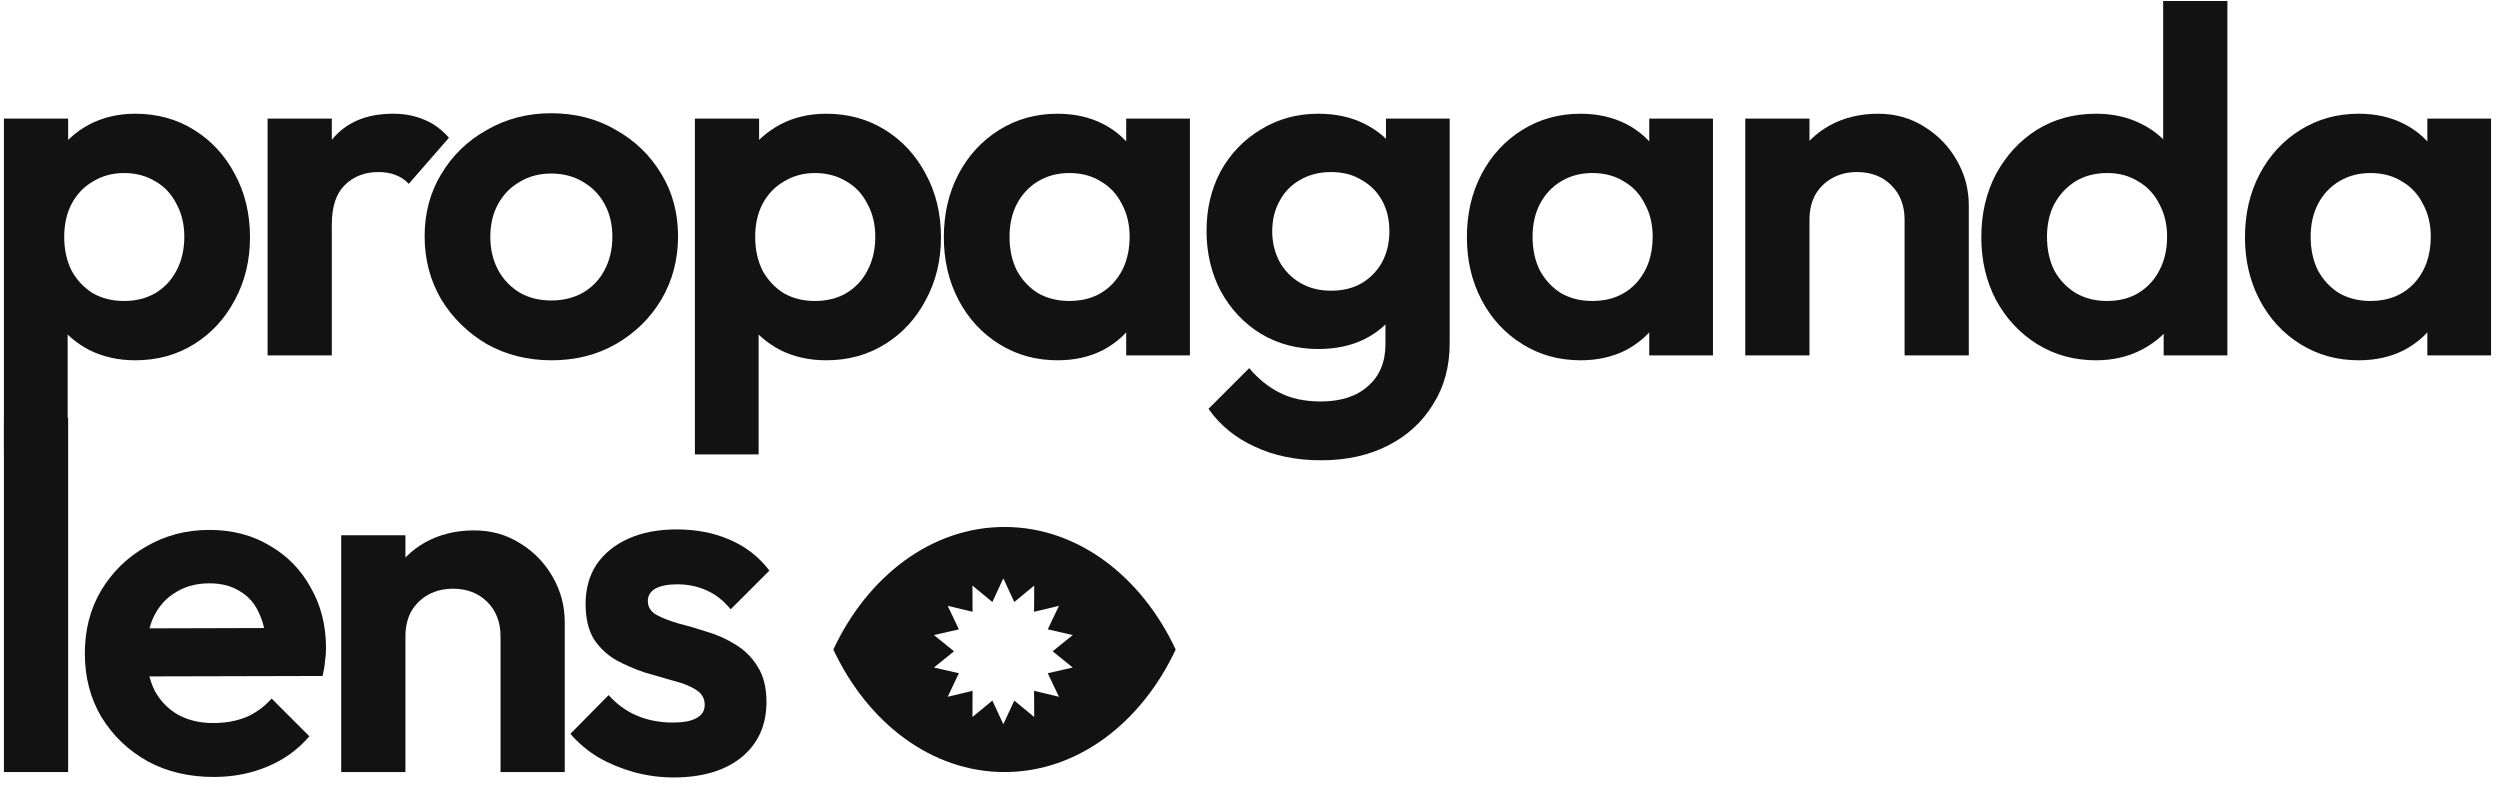
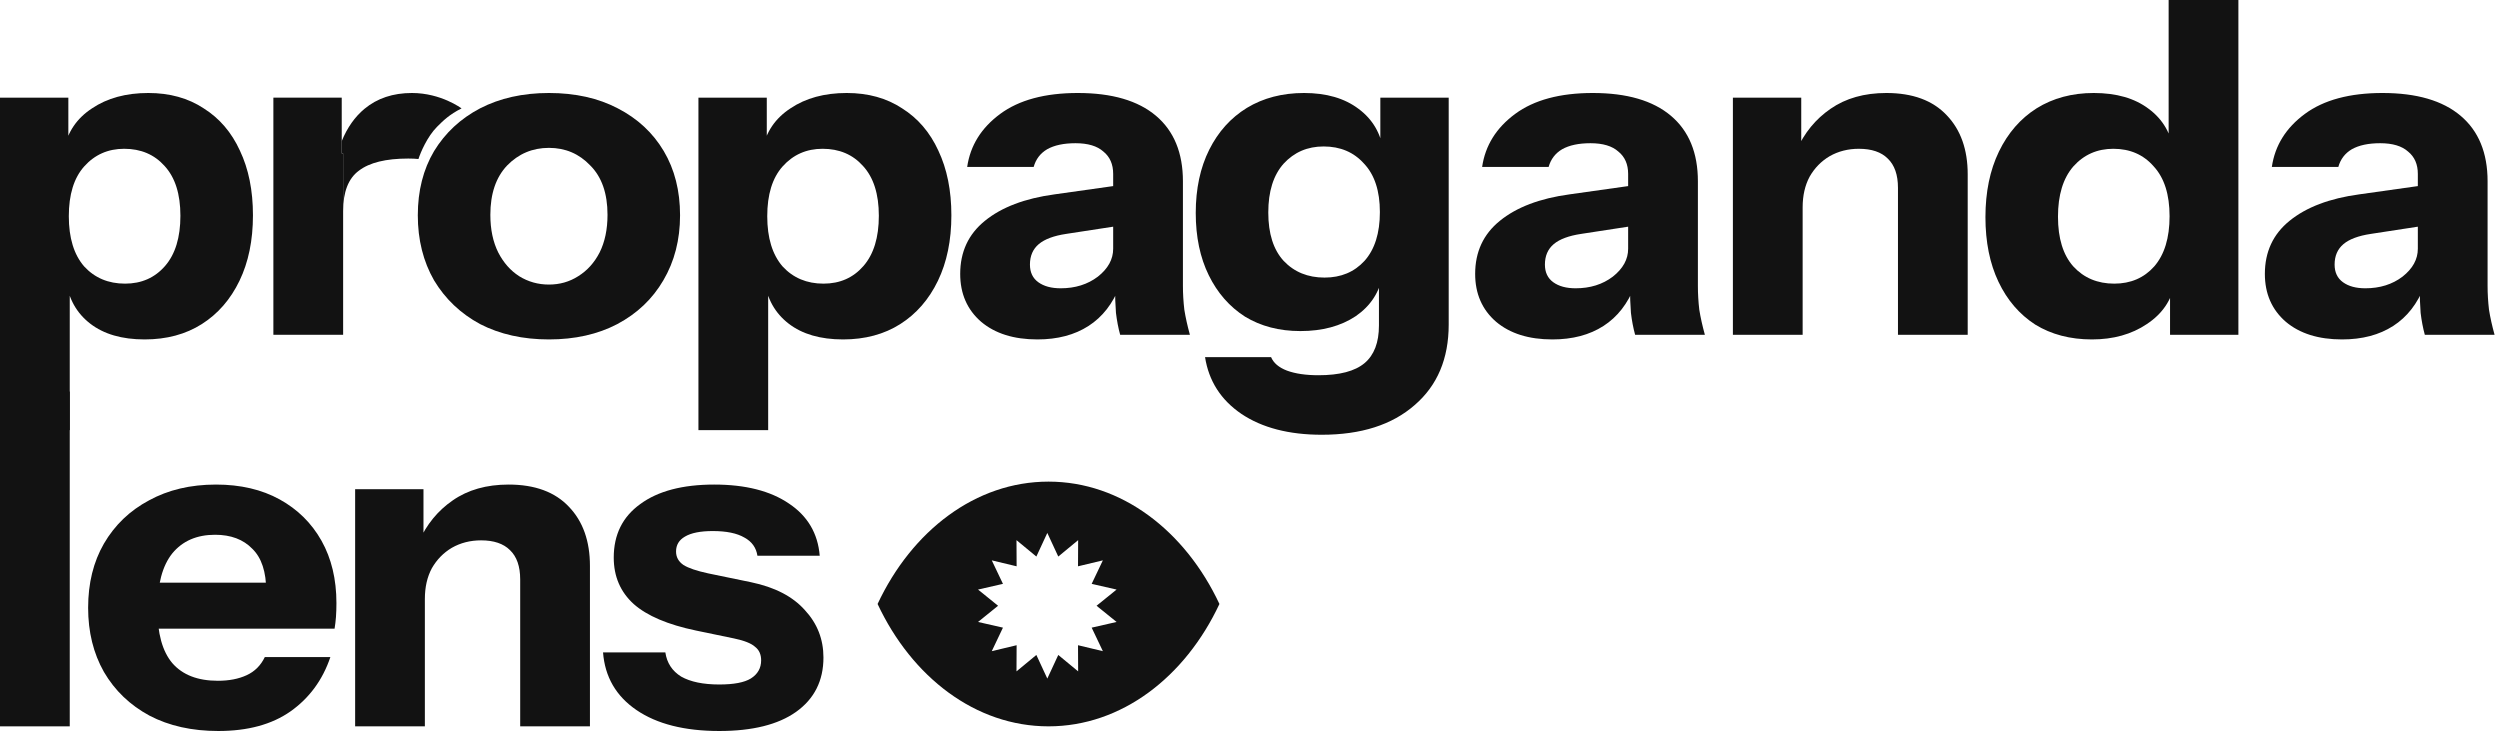
- <svg xmlns="http://www.w3.org/2000/svg" width="204" height="64" viewBox="0 0 204 64" fill="none">
-   <path d="M54.944 63.44C53.851 63.44 52.771 63.293 51.704 63C50.664 62.707 49.704 62.307 48.824 61.8C47.944 61.267 47.184 60.627 46.544 59.88L49.664 56.72C50.331 57.467 51.104 58.027 51.984 58.4C52.864 58.773 53.838 58.96 54.904 58.96C55.758 58.96 56.398 58.84 56.824 58.6C57.278 58.36 57.504 58 57.504 57.52C57.504 56.987 57.264 56.573 56.784 56.28C56.331 55.987 55.731 55.747 54.984 55.56C54.238 55.347 53.451 55.12 52.624 54.88C51.824 54.613 51.051 54.28 50.304 53.88C49.558 53.453 48.944 52.88 48.464 52.16C48.011 51.413 47.784 50.453 47.784 49.28C47.784 48.053 48.078 46.987 48.664 46.08C49.278 45.173 50.144 44.467 51.264 43.96C52.384 43.453 53.704 43.2 55.224 43.2C56.824 43.2 58.264 43.48 59.544 44.04C60.851 44.6 61.931 45.44 62.784 46.56L59.624 49.72C59.038 49 58.371 48.48 57.624 48.16C56.904 47.84 56.118 47.68 55.264 47.68C54.491 47.68 53.891 47.8 53.464 48.04C53.064 48.28 52.864 48.613 52.864 49.04C52.864 49.52 53.091 49.893 53.544 50.16C54.024 50.427 54.638 50.667 55.384 50.88C56.131 51.067 56.904 51.293 57.704 51.56C58.531 51.8 59.304 52.147 60.024 52.6C60.771 53.053 61.371 53.653 61.824 54.4C62.304 55.147 62.544 56.107 62.544 57.28C62.544 59.173 61.864 60.68 60.504 61.8C59.144 62.893 57.291 63.44 54.944 63.44Z" fill="#121212" />
-   <path d="M40.843 63V51.92C40.843 50.773 40.483 49.84 39.763 49.12C39.043 48.4 38.11 48.04 36.963 48.04C36.217 48.04 35.55 48.2 34.963 48.52C34.377 48.84 33.91 49.293 33.563 49.88C33.243 50.467 33.083 51.147 33.083 51.92L31.043 50.88C31.043 49.36 31.363 48.04 32.003 46.92C32.67 45.773 33.577 44.88 34.723 44.24C35.897 43.6 37.217 43.28 38.683 43.28C40.097 43.28 41.363 43.64 42.483 44.36C43.603 45.053 44.483 45.973 45.123 47.12C45.763 48.24 46.083 49.453 46.083 50.76V63H40.843ZM27.843 63V43.68H33.083V63H27.843Z" fill="#121212" />
-   <path d="M17.443 63.4C15.416 63.4 13.616 62.973 12.043 62.12C10.47 61.24 9.216 60.04 8.283 58.52C7.376 57 6.923 55.267 6.923 53.32C6.923 51.4 7.363 49.693 8.243 48.2C9.149 46.68 10.376 45.48 11.923 44.6C13.47 43.693 15.19 43.24 17.083 43.24C18.95 43.24 20.59 43.667 22.003 44.52C23.443 45.347 24.563 46.493 25.363 47.96C26.189 49.4 26.603 51.04 26.603 52.88C26.603 53.227 26.576 53.587 26.523 53.96C26.496 54.307 26.43 54.707 26.323 55.16L10.083 55.2V51.28L23.883 51.24L21.763 52.88C21.709 51.733 21.496 50.773 21.123 50C20.776 49.227 20.256 48.64 19.563 48.24C18.896 47.813 18.07 47.6 17.083 47.6C16.043 47.6 15.136 47.84 14.363 48.32C13.589 48.773 12.989 49.427 12.563 50.28C12.163 51.107 11.963 52.093 11.963 53.24C11.963 54.413 12.176 55.44 12.603 56.32C13.056 57.173 13.696 57.84 14.523 58.32C15.35 58.773 16.309 59 17.403 59C18.39 59 19.283 58.84 20.083 58.52C20.883 58.173 21.576 57.667 22.163 57L25.243 60.08C24.309 61.173 23.163 62 21.803 62.56C20.47 63.12 19.016 63.4 17.443 63.4Z" fill="#121212" />
-   <path d="M0.32 63V34.08H5.56V63H0.32Z" fill="#121212" />
-   <path d="M192.47 29.4C190.71 29.4 189.124 28.96 187.71 28.08C186.297 27.2 185.19 26 184.39 24.48C183.59 22.96 183.19 21.253 183.19 19.36C183.19 17.44 183.59 15.72 184.39 14.2C185.19 12.68 186.297 11.48 187.71 10.6C189.124 9.72 190.71 9.28 192.47 9.28C193.857 9.28 195.097 9.56 196.19 10.12C197.284 10.68 198.15 11.467 198.79 12.48C199.457 13.467 199.817 14.587 199.87 15.84V22.8C199.817 24.08 199.457 25.213 198.79 26.2C198.15 27.187 197.284 27.973 196.19 28.56C195.097 29.12 193.857 29.4 192.47 29.4ZM193.43 24.56C194.897 24.56 196.084 24.08 196.99 23.12C197.897 22.133 198.35 20.867 198.35 19.32C198.35 18.307 198.137 17.413 197.71 16.64C197.31 15.84 196.737 15.227 195.99 14.8C195.27 14.347 194.417 14.12 193.43 14.12C192.47 14.12 191.617 14.347 190.87 14.8C190.15 15.227 189.577 15.84 189.15 16.64C188.75 17.413 188.55 18.307 188.55 19.32C188.55 20.36 188.75 21.28 189.15 22.08C189.577 22.853 190.15 23.467 190.87 23.92C191.617 24.347 192.47 24.56 193.43 24.56ZM198.07 29V23.8L198.91 19.08L198.07 14.44V9.68H203.27V29H198.07Z" fill="#121212" />
-   <path d="M171.035 29.4C169.248 29.4 167.648 28.96 166.235 28.08C164.821 27.2 163.701 26 162.875 24.48C162.075 22.96 161.675 21.253 161.675 19.36C161.675 17.44 162.075 15.72 162.875 14.2C163.701 12.68 164.808 11.48 166.195 10.6C167.608 9.72 169.221 9.28 171.035 9.28C172.421 9.28 173.661 9.56 174.755 10.12C175.875 10.68 176.768 11.467 177.435 12.48C178.128 13.467 178.501 14.587 178.555 15.84V22.72C178.501 23.973 178.141 25.107 177.475 26.12C176.808 27.133 175.915 27.933 174.795 28.52C173.675 29.107 172.421 29.4 171.035 29.4ZM171.915 24.56C172.901 24.56 173.755 24.347 174.475 23.92C175.221 23.467 175.795 22.853 176.195 22.08C176.621 21.28 176.835 20.36 176.835 19.32C176.835 18.307 176.621 17.413 176.195 16.64C175.795 15.84 175.221 15.227 174.475 14.8C173.755 14.347 172.915 14.12 171.955 14.12C170.968 14.12 170.101 14.347 169.355 14.8C168.635 15.253 168.061 15.867 167.635 16.64C167.235 17.413 167.035 18.307 167.035 19.32C167.035 20.36 167.235 21.28 167.635 22.08C168.061 22.853 168.648 23.467 169.395 23.92C170.141 24.347 170.981 24.56 171.915 24.56ZM181.755 29H176.555V23.8L177.395 19.08L176.515 14.44V0.08H181.755V29Z" fill="#121212" />
-   <path d="M155.414 29V17.92C155.414 16.773 155.054 15.84 154.334 15.12C153.614 14.4 152.68 14.04 151.534 14.04C150.787 14.04 150.12 14.2 149.534 14.52C148.947 14.84 148.48 15.293 148.134 15.88C147.814 16.467 147.654 17.147 147.654 17.92L145.614 16.88C145.614 15.36 145.934 14.04 146.574 12.92C147.24 11.773 148.147 10.88 149.294 10.24C150.467 9.6 151.787 9.28 153.254 9.28C154.667 9.28 155.934 9.64 157.054 10.36C158.174 11.053 159.054 11.973 159.694 13.12C160.334 14.24 160.654 15.453 160.654 16.76V29H155.414ZM142.414 29V9.68H147.654V29H142.414Z" fill="#121212" />
-   <path d="M128.978 29.4C127.218 29.4 125.631 28.96 124.218 28.08C122.805 27.2 121.698 26 120.898 24.48C120.098 22.96 119.698 21.253 119.698 19.36C119.698 17.44 120.098 15.72 120.898 14.2C121.698 12.68 122.805 11.48 124.218 10.6C125.631 9.72 127.218 9.28 128.978 9.28C130.365 9.28 131.605 9.56 132.698 10.12C133.791 10.68 134.658 11.467 135.298 12.48C135.965 13.467 136.325 14.587 136.378 15.84V22.8C136.325 24.08 135.965 25.213 135.298 26.2C134.658 27.187 133.791 27.973 132.698 28.56C131.605 29.12 130.365 29.4 128.978 29.4ZM129.938 24.56C131.405 24.56 132.591 24.08 133.498 23.12C134.405 22.133 134.858 20.867 134.858 19.32C134.858 18.307 134.645 17.413 134.218 16.64C133.818 15.84 133.245 15.227 132.498 14.8C131.778 14.347 130.925 14.12 129.938 14.12C128.978 14.12 128.125 14.347 127.378 14.8C126.658 15.227 126.085 15.84 125.658 16.64C125.258 17.413 125.058 18.307 125.058 19.32C125.058 20.36 125.258 21.28 125.658 22.08C126.085 22.853 126.658 23.467 127.378 23.92C128.125 24.347 128.978 24.56 129.938 24.56ZM134.578 29V23.8L135.418 19.08L134.578 14.44V9.68H139.778V29H134.578Z" fill="#121212" />
-   <path d="M107.814 37.56C105.761 37.56 103.947 37.187 102.374 36.44C100.801 35.72 99.547 34.693 98.614 33.36L101.934 30.04C102.681 30.92 103.507 31.587 104.414 32.04C105.347 32.52 106.467 32.76 107.774 32.76C109.401 32.76 110.681 32.347 111.614 31.52C112.574 30.693 113.054 29.547 113.054 28.08V23.24L113.934 19L113.094 14.76V9.68H118.294V28C118.294 29.92 117.841 31.587 116.934 33C116.054 34.44 114.827 35.56 113.254 36.36C111.681 37.16 109.867 37.56 107.814 37.56ZM107.574 28.48C105.841 28.48 104.281 28.067 102.894 27.24C101.507 26.387 100.414 25.227 99.614 23.76C98.841 22.293 98.454 20.653 98.454 18.84C98.454 17.027 98.841 15.4 99.614 13.96C100.414 12.52 101.507 11.387 102.894 10.56C104.281 9.707 105.841 9.28 107.574 9.28C109.014 9.28 110.281 9.56 111.374 10.12C112.494 10.68 113.374 11.453 114.014 12.44C114.654 13.4 115.001 14.533 115.054 15.84V21.92C115.001 23.2 114.641 24.347 113.974 25.36C113.334 26.347 112.454 27.12 111.334 27.68C110.241 28.213 108.987 28.48 107.574 28.48ZM108.614 23.72C109.574 23.72 110.401 23.52 111.094 23.12C111.814 22.693 112.374 22.12 112.774 21.4C113.174 20.653 113.374 19.813 113.374 18.88C113.374 17.92 113.174 17.08 112.774 16.36C112.374 15.64 111.814 15.08 111.094 14.68C110.401 14.253 109.574 14.04 108.614 14.04C107.654 14.04 106.814 14.253 106.094 14.68C105.374 15.08 104.814 15.653 104.414 16.4C104.014 17.12 103.814 17.947 103.814 18.88C103.814 19.787 104.014 20.613 104.414 21.36C104.814 22.08 105.374 22.653 106.094 23.08C106.814 23.507 107.654 23.72 108.614 23.72Z" fill="#121212" />
-   <path d="M86.298 29.4C84.538 29.4 82.952 28.96 81.538 28.08C80.125 27.2 79.018 26 78.218 24.48C77.418 22.96 77.018 21.253 77.018 19.36C77.018 17.44 77.418 15.72 78.218 14.2C79.018 12.68 80.125 11.48 81.538 10.6C82.952 9.72 84.538 9.28 86.298 9.28C87.685 9.28 88.925 9.56 90.018 10.12C91.112 10.68 91.978 11.467 92.618 12.48C93.285 13.467 93.645 14.587 93.698 15.84V22.8C93.645 24.08 93.285 25.213 92.618 26.2C91.978 27.187 91.112 27.973 90.018 28.56C88.925 29.12 87.685 29.4 86.298 29.4ZM87.258 24.56C88.725 24.56 89.912 24.08 90.818 23.12C91.725 22.133 92.178 20.867 92.178 19.32C92.178 18.307 91.965 17.413 91.538 16.64C91.138 15.84 90.565 15.227 89.818 14.8C89.098 14.347 88.245 14.12 87.258 14.12C86.298 14.12 85.445 14.347 84.698 14.8C83.978 15.227 83.405 15.84 82.978 16.64C82.578 17.413 82.378 18.307 82.378 19.32C82.378 20.36 82.578 21.28 82.978 22.08C83.405 22.853 83.978 23.467 84.698 23.92C85.445 24.347 86.298 24.56 87.258 24.56ZM91.898 29V23.8L92.738 19.08L91.898 14.44V9.68H97.098V29H91.898Z" fill="#121212" />
-   <path d="M67.423 29.4C66.036 29.4 64.783 29.12 63.663 28.56C62.543 27.973 61.649 27.187 60.983 26.2C60.316 25.213 59.956 24.08 59.903 22.8V15.96C59.956 14.68 60.316 13.547 60.983 12.56C61.676 11.547 62.569 10.747 63.663 10.16C64.783 9.573 66.036 9.28 67.423 9.28C69.209 9.28 70.809 9.72 72.223 10.6C73.636 11.48 74.743 12.68 75.543 14.2C76.369 15.72 76.783 17.44 76.783 19.36C76.783 21.253 76.369 22.96 75.543 24.48C74.743 26 73.636 27.2 72.223 28.08C70.809 28.96 69.209 29.4 67.423 29.4ZM56.703 37.08V9.68H61.943V14.76L61.063 19.44L61.903 24.12V37.08H56.703ZM66.503 24.56C67.463 24.56 68.316 24.347 69.063 23.92C69.809 23.467 70.383 22.853 70.783 22.08C71.209 21.28 71.423 20.36 71.423 19.32C71.423 18.307 71.209 17.413 70.783 16.64C70.383 15.84 69.809 15.227 69.063 14.8C68.316 14.347 67.463 14.12 66.503 14.12C65.569 14.12 64.729 14.347 63.983 14.8C63.236 15.227 62.649 15.84 62.223 16.64C61.823 17.413 61.623 18.307 61.623 19.32C61.623 20.36 61.823 21.28 62.223 22.08C62.649 22.853 63.223 23.467 63.943 23.92C64.689 24.347 65.543 24.56 66.503 24.56Z" fill="#121212" />
-   <path d="M45.009 29.4C43.063 29.4 41.303 28.96 39.729 28.08C38.183 27.173 36.943 25.96 36.009 24.44C35.103 22.893 34.649 21.173 34.649 19.28C34.649 17.387 35.103 15.693 36.009 14.2C36.916 12.68 38.156 11.48 39.729 10.6C41.303 9.693 43.049 9.24 44.969 9.24C46.943 9.24 48.703 9.693 50.249 10.6C51.823 11.48 53.063 12.68 53.969 14.2C54.876 15.693 55.329 17.387 55.329 19.28C55.329 21.173 54.876 22.893 53.969 24.44C53.063 25.96 51.823 27.173 50.249 28.08C48.703 28.96 46.956 29.4 45.009 29.4ZM44.969 24.52C45.956 24.52 46.823 24.307 47.569 23.88C48.343 23.427 48.929 22.813 49.329 22.04C49.756 21.24 49.969 20.333 49.969 19.32C49.969 18.307 49.756 17.413 49.329 16.64C48.903 15.867 48.316 15.267 47.569 14.84C46.823 14.387 45.956 14.16 44.969 14.16C44.009 14.16 43.156 14.387 42.409 14.84C41.663 15.267 41.076 15.867 40.649 16.64C40.223 17.413 40.009 18.307 40.009 19.32C40.009 20.333 40.223 21.24 40.649 22.04C41.076 22.813 41.663 23.427 42.409 23.88C43.156 24.307 44.009 24.52 44.969 24.52Z" fill="#121212" />
-   <path d="M21.836 29V9.68H27.076V29H21.836ZM27.076 18.32L25.036 16.96C25.276 14.587 25.969 12.72 27.116 11.36C28.262 9.973 29.916 9.28 32.076 9.28C33.009 9.28 33.849 9.44 34.596 9.76C35.342 10.053 36.022 10.547 36.636 11.24L33.356 15C33.062 14.68 32.702 14.44 32.276 14.28C31.876 14.12 31.409 14.04 30.876 14.04C29.756 14.04 28.836 14.4 28.116 15.12C27.422 15.813 27.076 16.88 27.076 18.32Z" fill="#121212" />
-   <path d="M11.04 29.4C9.653 29.4 8.4 29.12 7.28 28.56C6.16 27.973 5.267 27.187 4.6 26.2C3.933 25.213 3.573 24.08 3.52 22.8V15.96C3.573 14.68 3.933 13.547 4.6 12.56C5.293 11.547 6.187 10.747 7.28 10.16C8.4 9.573 9.653 9.28 11.04 9.28C12.827 9.28 14.427 9.72 15.84 10.6C17.253 11.48 18.36 12.68 19.16 14.2C19.987 15.72 20.4 17.44 20.4 19.36C20.4 21.253 19.987 22.96 19.16 24.48C18.36 26 17.253 27.2 15.84 28.08C14.427 28.96 12.827 29.4 11.04 29.4ZM0.32 37.08V9.68H5.56V14.76L4.68 19.44L5.52 24.12V37.08H0.32ZM10.12 24.56C11.08 24.56 11.933 24.347 12.68 23.92C13.427 23.467 14 22.853 14.4 22.08C14.827 21.28 15.04 20.36 15.04 19.32C15.04 18.307 14.827 17.413 14.4 16.64C14 15.84 13.427 15.227 12.68 14.8C11.933 14.347 11.08 14.12 10.12 14.12C9.187 14.12 8.347 14.347 7.6 14.8C6.853 15.227 6.267 15.84 5.84 16.64C5.44 17.413 5.24 18.307 5.24 19.32C5.24 20.36 5.44 21.28 5.84 22.08C6.267 22.853 6.84 23.467 7.56 23.92C8.307 24.347 9.16 24.56 10.12 24.56Z" fill="#121212" />
-   <path d="M81.969 43C87.929 43 93.135 47.02 95.936 53C93.135 58.981 87.929 63 81.969 63C76.008 63 70.802 58.981 68 53C70.802 47.019 76.008 43 81.969 43ZM80.976 49.124L79.352 47.783L79.362 49.921L77.331 49.435L78.245 51.355L76.21 51.821L77.847 53.145L76.21 54.47L78.245 54.935L77.331 56.856L79.362 56.37L79.352 58.508L80.976 57.166L81.871 59.097L82.767 57.166L84.391 58.508L84.38 56.37L86.411 56.856L85.496 54.935L87.532 54.47L85.894 53.145L87.532 51.821L85.496 51.355L86.411 49.435L84.38 49.921L84.391 47.783L82.767 49.124L81.871 47.193L80.976 49.124Z" fill="#121212" />
+ <svg xmlns="http://www.w3.org/2000/svg" width="171" height="50" viewBox="0 0 171 50" fill="none">
+   <path d="M49.2 50C46.825 50 44.938 49.523 43.538 48.569C42.139 47.615 41.376 46.3 41.248 44.625H45.51C45.616 45.346 45.977 45.897 46.592 46.279C47.228 46.639 48.097 46.819 49.2 46.819C50.196 46.819 50.917 46.682 51.362 46.406C51.829 46.109 52.062 45.696 52.062 45.166C52.062 44.763 51.924 44.455 51.648 44.243C51.394 44.01 50.917 43.819 50.217 43.671L47.609 43.13C45.68 42.727 44.259 42.123 43.347 41.317C42.436 40.49 41.98 39.43 41.98 38.137C41.98 36.568 42.584 35.349 43.793 34.479C45.001 33.589 46.687 33.144 48.85 33.144C50.991 33.144 52.698 33.578 53.97 34.447C55.242 35.296 55.942 36.483 56.069 38.01H51.807C51.723 37.458 51.426 37.045 50.917 36.769C50.408 36.472 49.687 36.324 48.754 36.324C47.906 36.324 47.27 36.451 46.846 36.706C46.443 36.939 46.242 37.278 46.242 37.723C46.242 38.105 46.411 38.413 46.751 38.646C47.09 38.858 47.652 39.049 48.436 39.218L51.362 39.822C52.995 40.162 54.225 40.798 55.052 41.731C55.9 42.642 56.324 43.724 56.324 44.975C56.324 46.565 55.698 47.805 54.447 48.696C53.218 49.565 51.468 50 49.2 50Z" fill="#121212" />
+   <path d="M24.291 49.682V33.462H28.966V37.278H29.061V49.682H24.291ZM35.581 49.682V39.632C35.581 38.741 35.348 38.073 34.882 37.628C34.436 37.183 33.779 36.96 32.91 36.96C32.168 36.96 31.5 37.13 30.906 37.469C30.334 37.808 29.878 38.275 29.538 38.868C29.22 39.462 29.061 40.162 29.061 40.968L28.648 37.056C29.178 35.868 29.952 34.925 30.97 34.225C32.008 33.504 33.281 33.144 34.786 33.144C36.588 33.144 37.967 33.652 38.921 34.67C39.875 35.667 40.352 37.013 40.352 38.709V49.682H35.581Z" fill="#121212" />
+   <path d="M14.933 50C13.131 50 11.562 49.65 10.226 48.95C8.89 48.23 7.851 47.233 7.109 45.961C6.388 44.689 6.028 43.226 6.028 41.572C6.028 39.897 6.388 38.434 7.109 37.183C7.851 35.91 8.88 34.925 10.194 34.225C11.509 33.504 13.036 33.144 14.774 33.144C16.449 33.144 17.902 33.483 19.131 34.161C20.361 34.84 21.315 35.783 21.994 36.992C22.672 38.2 23.012 39.621 23.012 41.254C23.012 41.593 23.001 41.911 22.98 42.208C22.959 42.483 22.927 42.748 22.884 43.003H8.827V39.854H19.036L18.209 40.427C18.209 39.112 17.891 38.148 17.255 37.533C16.64 36.897 15.792 36.578 14.711 36.578C13.46 36.578 12.484 37.002 11.785 37.851C11.106 38.699 10.767 39.971 10.767 41.667C10.767 43.321 11.106 44.551 11.785 45.356C12.484 46.162 13.523 46.565 14.901 46.565C15.665 46.565 16.322 46.438 16.873 46.183C17.425 45.929 17.838 45.516 18.114 44.943H22.598C22.068 46.512 21.156 47.752 19.863 48.664C18.591 49.555 16.948 50 14.933 50Z" fill="#121212" />
+   <path d="M0 49.682V26.783H4.771V49.682H0Z" fill="#121212" />
+   <path d="M165.857 22.899C165.73 22.433 165.635 21.934 165.571 21.404C165.529 20.874 165.508 20.259 165.508 19.56H165.38V11.895C165.38 11.238 165.158 10.729 164.713 10.368C164.288 9.987 163.652 9.796 162.804 9.796C161.999 9.796 161.352 9.934 160.864 10.209C160.398 10.485 160.09 10.888 159.942 11.418H155.394C155.606 9.955 156.359 8.746 157.652 7.792C158.945 6.838 160.716 6.361 162.963 6.361C165.296 6.361 167.077 6.88 168.306 7.919C169.536 8.958 170.151 10.453 170.151 12.404V19.56C170.151 20.09 170.183 20.631 170.247 21.182C170.331 21.712 170.459 22.284 170.628 22.899H165.857ZM160.196 23.217C158.585 23.217 157.302 22.814 156.348 22.009C155.394 21.182 154.917 20.09 154.917 18.733C154.917 17.227 155.479 16.019 156.602 15.107C157.747 14.174 159.338 13.57 161.373 13.294L166.112 12.626V15.393L162.168 15.998C161.32 16.125 160.695 16.358 160.292 16.697C159.889 17.037 159.687 17.503 159.687 18.097C159.687 18.627 159.878 19.03 160.26 19.305C160.642 19.581 161.15 19.719 161.787 19.719C162.783 19.719 163.631 19.454 164.331 18.924C165.031 18.372 165.38 17.736 165.38 17.015L165.826 19.56C165.359 20.768 164.649 21.68 163.695 22.295C162.741 22.91 161.574 23.217 160.196 23.217Z" fill="#121212" />
+   <path d="M148.431 22.899V19.305L148.749 19.369C148.537 20.535 147.901 21.468 146.841 22.168C145.802 22.867 144.551 23.217 143.088 23.217C141.603 23.217 140.31 22.878 139.208 22.2C138.126 21.5 137.289 20.524 136.695 19.273C136.101 18.023 135.804 16.549 135.804 14.853C135.804 13.135 136.112 11.64 136.727 10.368C137.342 9.096 138.2 8.11 139.303 7.41C140.427 6.711 141.731 6.361 143.215 6.361C144.763 6.361 146.014 6.721 146.968 7.442C147.943 8.163 148.516 9.149 148.685 10.4L148.335 10.432V0H153.106V22.899H148.431ZM144.614 19.401C145.738 19.401 146.65 19.009 147.349 18.224C148.049 17.418 148.399 16.273 148.399 14.789C148.399 13.305 148.039 12.171 147.318 11.386C146.618 10.58 145.696 10.177 144.551 10.177C143.448 10.177 142.536 10.58 141.815 11.386C141.116 12.192 140.766 13.337 140.766 14.821C140.766 16.305 141.116 17.439 141.815 18.224C142.536 19.009 143.469 19.401 144.614 19.401Z" fill="#121212" />
+   <path d="M118.53 22.899V6.679H123.205V10.495H123.301V22.899H118.53ZM129.821 22.899V12.849C129.821 11.958 129.588 11.29 129.121 10.845C128.676 10.4 128.018 10.177 127.149 10.177C126.407 10.177 125.739 10.347 125.145 10.686C124.573 11.025 124.117 11.492 123.778 12.086C123.46 12.679 123.301 13.379 123.301 14.185L122.887 10.273C123.417 9.085 124.191 8.142 125.209 7.442C126.248 6.721 127.52 6.361 129.026 6.361C130.828 6.361 132.206 6.87 133.16 7.887C134.114 8.884 134.591 10.23 134.591 11.927V22.899H129.821Z" fill="#121212" />
+   <path d="M111.842 22.899C111.715 22.433 111.619 21.934 111.556 21.404C111.513 20.874 111.492 20.259 111.492 19.56H111.365V11.895C111.365 11.238 111.142 10.729 110.697 10.368C110.273 9.987 109.637 9.796 108.789 9.796C107.983 9.796 107.336 9.934 106.849 10.209C106.382 10.485 106.075 10.888 105.926 11.418H101.378C101.59 9.955 102.343 8.746 103.636 7.792C104.93 6.838 106.7 6.361 108.948 6.361C111.28 6.361 113.061 6.88 114.291 7.919C115.521 8.958 116.136 10.453 116.136 12.404V19.56C116.136 20.09 116.167 20.631 116.231 21.182C116.316 21.712 116.443 22.284 116.613 22.899H111.842ZM106.181 23.217C104.569 23.217 103.287 22.814 102.332 22.009C101.378 21.182 100.901 20.09 100.901 18.733C100.901 17.227 101.463 16.019 102.587 15.107C103.732 14.174 105.322 13.57 107.358 13.294L112.096 12.626V15.393L108.153 15.998C107.305 16.125 106.679 16.358 106.276 16.697C105.873 17.037 105.672 17.503 105.672 18.097C105.672 18.627 105.863 19.03 106.244 19.305C106.626 19.581 107.135 19.719 107.771 19.719C108.768 19.719 109.616 19.454 110.315 18.924C111.015 18.372 111.365 17.736 111.365 17.015L111.81 19.56C111.344 20.768 110.633 21.68 109.679 22.295C108.725 22.91 107.559 23.217 106.181 23.217Z" fill="#121212" />
+   <path d="M90.408 29.737C88.161 29.737 86.326 29.26 84.906 28.306C83.507 27.352 82.68 26.058 82.425 24.426H86.941C87.111 24.829 87.472 25.136 88.023 25.348C88.595 25.56 89.316 25.666 90.185 25.666C91.627 25.666 92.677 25.39 93.334 24.839C93.991 24.288 94.32 23.429 94.32 22.263V18.733L94.575 18.796C94.362 19.984 93.748 20.927 92.73 21.627C91.712 22.305 90.451 22.645 88.945 22.645C87.503 22.645 86.242 22.316 85.16 21.659C84.1 20.98 83.273 20.037 82.68 18.828C82.086 17.62 81.789 16.199 81.789 14.566C81.789 12.913 82.097 11.471 82.711 10.241C83.326 9.011 84.185 8.057 85.288 7.379C86.411 6.7 87.715 6.361 89.2 6.361C90.726 6.361 91.966 6.721 92.921 7.442C93.896 8.163 94.469 9.149 94.638 10.4L94.415 10.432V6.679H99.091V22.2C99.091 24.532 98.317 26.366 96.769 27.702C95.221 29.059 93.101 29.737 90.408 29.737ZM90.599 18.987C91.723 18.987 92.634 18.606 93.334 17.842C94.034 17.058 94.384 15.945 94.384 14.503C94.384 13.061 94.023 11.958 93.302 11.195C92.603 10.411 91.68 10.018 90.535 10.018C89.433 10.018 88.521 10.411 87.8 11.195C87.1 11.98 86.751 13.093 86.751 14.535C86.751 15.976 87.1 17.079 87.8 17.842C88.521 18.606 89.454 18.987 90.599 18.987Z" fill="#121212" />
+   <path d="M76.619 22.899C76.491 22.433 76.396 21.934 76.332 21.404C76.29 20.874 76.269 20.259 76.269 19.56H76.141V11.895C76.141 11.238 75.919 10.729 75.474 10.368C75.05 9.987 74.413 9.796 73.565 9.796C72.76 9.796 72.113 9.934 71.625 10.209C71.159 10.485 70.851 10.888 70.703 11.418H66.155C66.367 9.955 67.12 8.746 68.413 7.792C69.706 6.838 71.477 6.361 73.724 6.361C76.057 6.361 77.838 6.88 79.068 7.919C80.297 8.958 80.912 10.453 80.912 12.404V19.56C80.912 20.09 80.944 20.631 81.008 21.182C81.092 21.712 81.22 22.284 81.389 22.899H76.619ZM70.957 23.217C69.346 23.217 68.063 22.814 67.109 22.009C66.155 21.182 65.678 20.09 65.678 18.733C65.678 17.227 66.24 16.019 67.364 15.107C68.508 14.174 70.099 13.57 72.134 13.294L76.873 12.626V15.393L72.929 15.998C72.081 16.125 71.456 16.358 71.053 16.697C70.65 17.037 70.448 17.503 70.448 18.097C70.448 18.627 70.639 19.03 71.021 19.305C71.403 19.581 71.912 19.719 72.548 19.719C73.544 19.719 74.392 19.454 75.092 18.924C75.792 18.372 76.141 17.736 76.141 17.015L76.587 19.56C76.12 20.768 75.41 21.68 74.456 22.295C73.502 22.91 72.336 23.217 70.957 23.217Z" fill="#121212" />
+   <path d="M57.664 23.217C56.116 23.217 54.876 22.857 53.943 22.136C53.01 21.415 52.458 20.429 52.289 19.178L52.543 19.146V29.419H47.773V6.679H52.448V10.273L52.162 10.209C52.395 9.022 53.031 8.089 54.07 7.41C55.109 6.711 56.392 6.361 57.918 6.361C59.381 6.361 60.643 6.711 61.703 7.41C62.784 8.089 63.611 9.054 64.184 10.305C64.777 11.556 65.074 13.029 65.074 14.725C65.074 16.443 64.767 17.938 64.152 19.21C63.537 20.482 62.678 21.468 61.576 22.168C60.473 22.867 59.169 23.217 57.664 23.217ZM56.328 19.401C57.452 19.401 58.364 18.998 59.063 18.192C59.763 17.386 60.113 16.241 60.113 14.757C60.113 13.273 59.752 12.139 59.031 11.354C58.332 10.57 57.409 10.177 56.264 10.177C55.162 10.177 54.25 10.58 53.529 11.386C52.83 12.171 52.48 13.305 52.48 14.789C52.48 16.273 52.83 17.418 53.529 18.224C54.25 19.008 55.183 19.401 56.328 19.401Z" fill="#121212" />
+   <path d="M37.547 23.217C35.766 23.217 34.197 22.867 32.84 22.168C31.504 21.447 30.455 20.45 29.691 19.178C28.949 17.885 28.578 16.401 28.578 14.725C28.578 13.05 28.949 11.587 29.691 10.336C30.455 9.085 31.504 8.11 32.84 7.41C34.197 6.711 35.766 6.361 37.547 6.361C39.349 6.361 40.918 6.711 42.254 7.41C43.611 8.11 44.661 9.085 45.403 10.336C46.145 11.587 46.516 13.05 46.516 14.725C46.516 16.401 46.134 17.885 45.371 19.178C44.629 20.45 43.579 21.447 42.222 22.168C40.886 22.867 39.328 23.217 37.547 23.217ZM37.547 19.464C38.289 19.464 38.957 19.273 39.551 18.892C40.166 18.51 40.653 17.97 41.014 17.27C41.374 16.549 41.554 15.69 41.554 14.694C41.554 13.231 41.162 12.107 40.378 11.322C39.614 10.517 38.671 10.114 37.547 10.114C36.423 10.114 35.469 10.517 34.685 11.322C33.921 12.128 33.54 13.252 33.54 14.694C33.54 15.69 33.72 16.549 34.08 17.27C34.441 17.97 34.918 18.51 35.511 18.892C36.126 19.273 36.805 19.464 37.547 19.464Z" fill="#121212" />
+   <path fill-rule="evenodd" clip-rule="evenodd" d="M18.699 6.679V22.899H23.47V14.439V10.495H23.374V9.653V6.679H18.699Z" fill="#121212" />
+   <path d="M23.47 10.495V14.439C23.47 13.125 23.83 12.202 24.551 11.672C25.272 11.121 26.395 10.845 27.922 10.845C28.198 10.845 28.431 10.856 28.622 10.877C28.768 10.421 29.227 9.34 29.896 8.671C30.315 8.252 30.733 7.834 31.57 7.415C31.57 7.415 30.169 6.361 28.177 6.361C26.883 6.361 25.802 6.721 24.933 7.442C24.273 7.99 23.753 8.726 23.374 9.653V10.495H23.47Z" fill="#121212" />
+   <path d="M9.891 23.217C8.343 23.217 7.103 22.857 6.17 22.136C5.237 21.415 4.686 20.429 4.516 19.178L4.771 19.146V29.419H0V6.679H4.675V10.273L4.389 10.209C4.622 9.022 5.258 8.089 6.297 7.41C7.336 6.711 8.619 6.361 10.146 6.361C11.609 6.361 12.87 6.711 13.93 7.41C15.012 8.089 15.839 9.054 16.411 10.305C17.005 11.556 17.302 13.029 17.302 14.725C17.302 16.443 16.994 17.938 16.379 19.21C15.764 20.482 14.906 21.468 13.803 22.168C12.701 22.867 11.397 23.217 9.891 23.217ZM8.555 19.401C9.679 19.401 10.591 18.998 11.291 18.192C11.99 17.386 12.34 16.241 12.34 14.757C12.34 13.273 11.98 12.139 11.259 11.354C10.559 10.57 9.637 10.177 8.492 10.177C7.389 10.177 6.478 10.58 5.757 11.386C5.057 12.171 4.707 13.305 4.707 14.789C4.707 16.273 5.057 17.418 5.757 18.224C6.478 19.008 7.41 19.401 8.555 19.401Z" fill="#121212" />
+   <path d="M71.718 32.943C76.707 32.943 81.064 36.307 83.409 41.312C81.064 46.318 76.707 49.682 71.718 49.682C66.729 49.682 62.372 46.318 60.027 41.312C62.372 36.307 66.729 32.943 71.718 32.943ZM70.887 38.068L69.528 36.946L69.537 38.735L67.837 38.328L68.602 39.936L66.898 40.326L68.268 41.434L66.898 42.542L68.602 42.931L67.837 44.54L69.537 44.133L69.528 45.922L70.887 44.799L71.636 46.415L72.386 44.799L73.745 45.922L73.736 44.133L75.436 44.54L74.67 42.931L76.375 42.542L75.004 41.434L76.375 40.326L74.67 39.936L75.436 38.328L73.736 38.735L73.745 36.946L72.386 38.068L71.636 36.452L70.887 38.068Z" fill="#121212" />
</svg>
